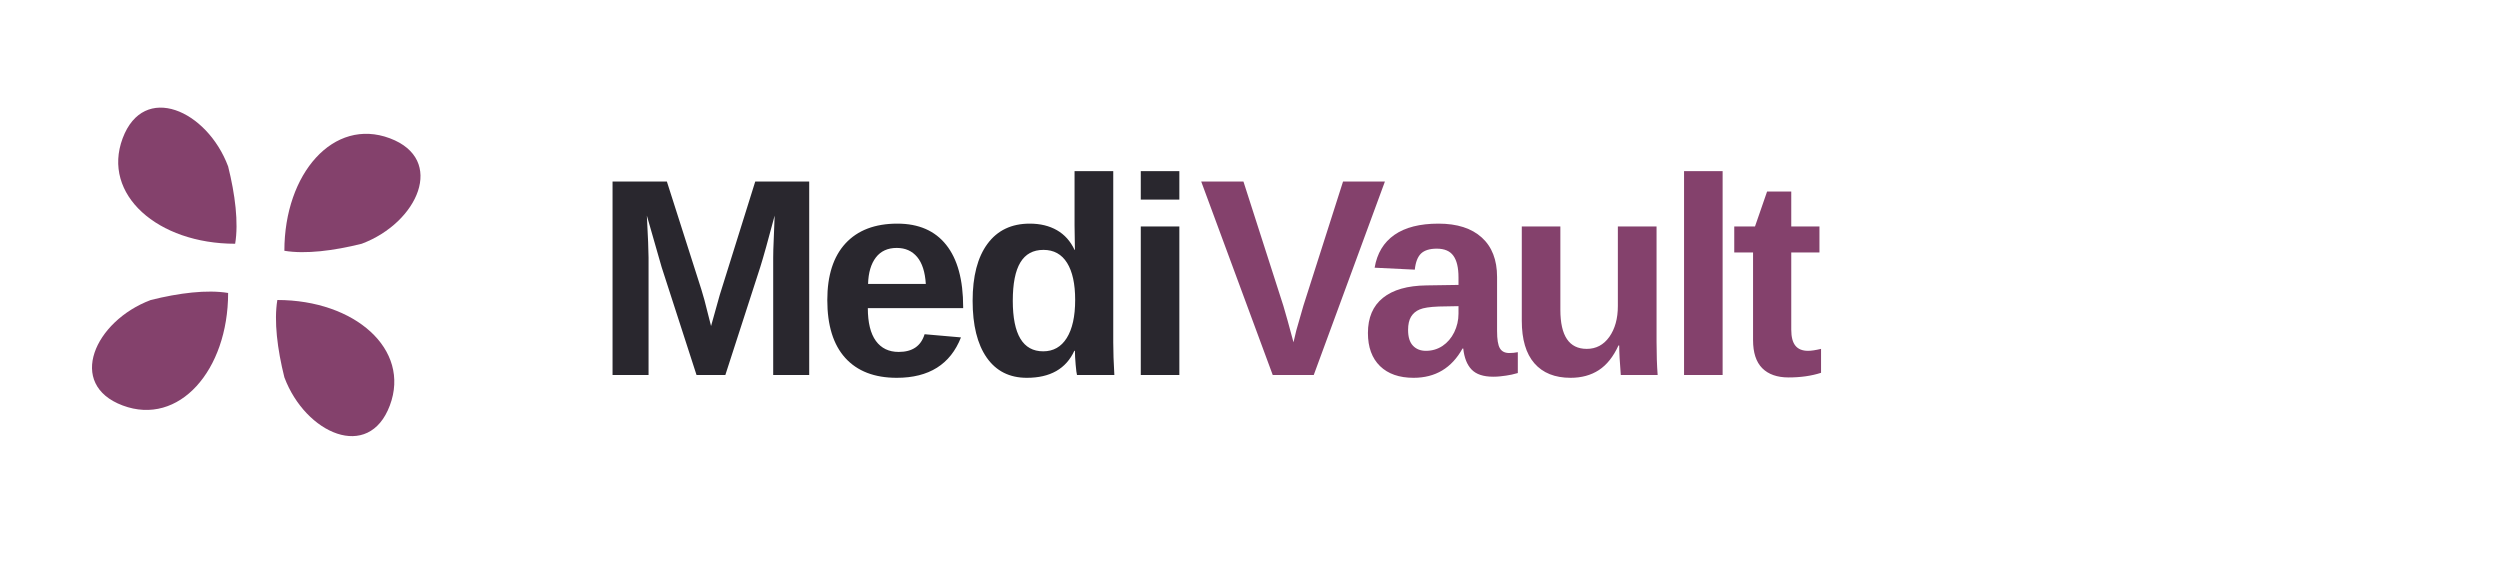
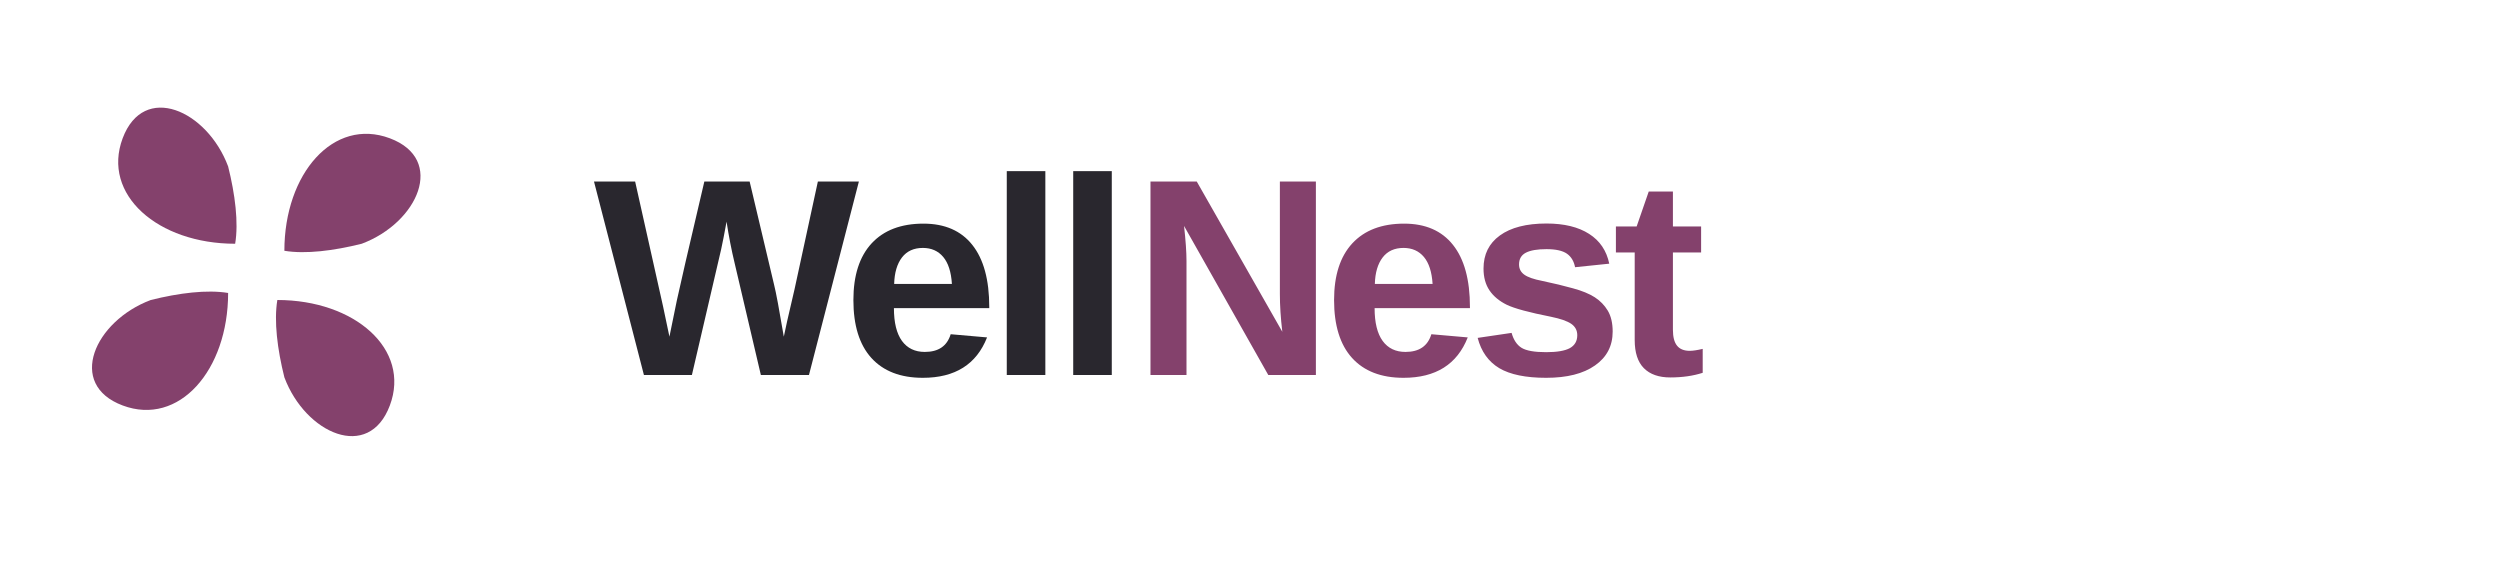
- <svg xmlns="http://www.w3.org/2000/svg" viewBox="0 0 320 72" role="img" aria-label="MediVault Softer curves">
+ <svg xmlns="http://www.w3.org/2000/svg" viewBox="0 0 320 72" role="img" aria-label="WellNest Softer curves">
  <g transform="translate(4 6) scale(.9)" color="#84416c">
    <path d="M29 28C18 28 10 21 13 13C16 5 25 9 28 17C29 21 29.5 25 29 28Z" transform="rotate(0 32 32)" fill="currentColor" />
    <path d="M29 28C18 28 10 21 13 13C16 5 25 9 28 17C29 21 29.5 25 29 28Z" transform="rotate(90 32 32)" fill="currentColor" />
    <path d="M29 28C18 28 10 21 13 13C16 5 25 9 28 17C29 21 29.5 25 29 28Z" transform="rotate(180 32 32)" fill="currentColor" />
    <path d="M29 28C18 28 10 21 13 13C16 5 25 9 28 17C29 21 29.5 25 29 28Z" transform="rotate(270 32 32)" fill="currentColor" />
  </g>
-   <text x="76" y="48" font-family="Arial,sans-serif" font-size="36" font-weight="600" letter-spacing="-1.5" fill="#29272e">Medi<tspan fill="#84416c">Vault</tspan>
+   <text x="76" y="48" font-family="Arial,sans-serif" font-size="36" font-weight="600" letter-spacing="-1.5" fill="#29272e">Well<tspan fill="#84416c">Nest</tspan>
  </text>
</svg>
